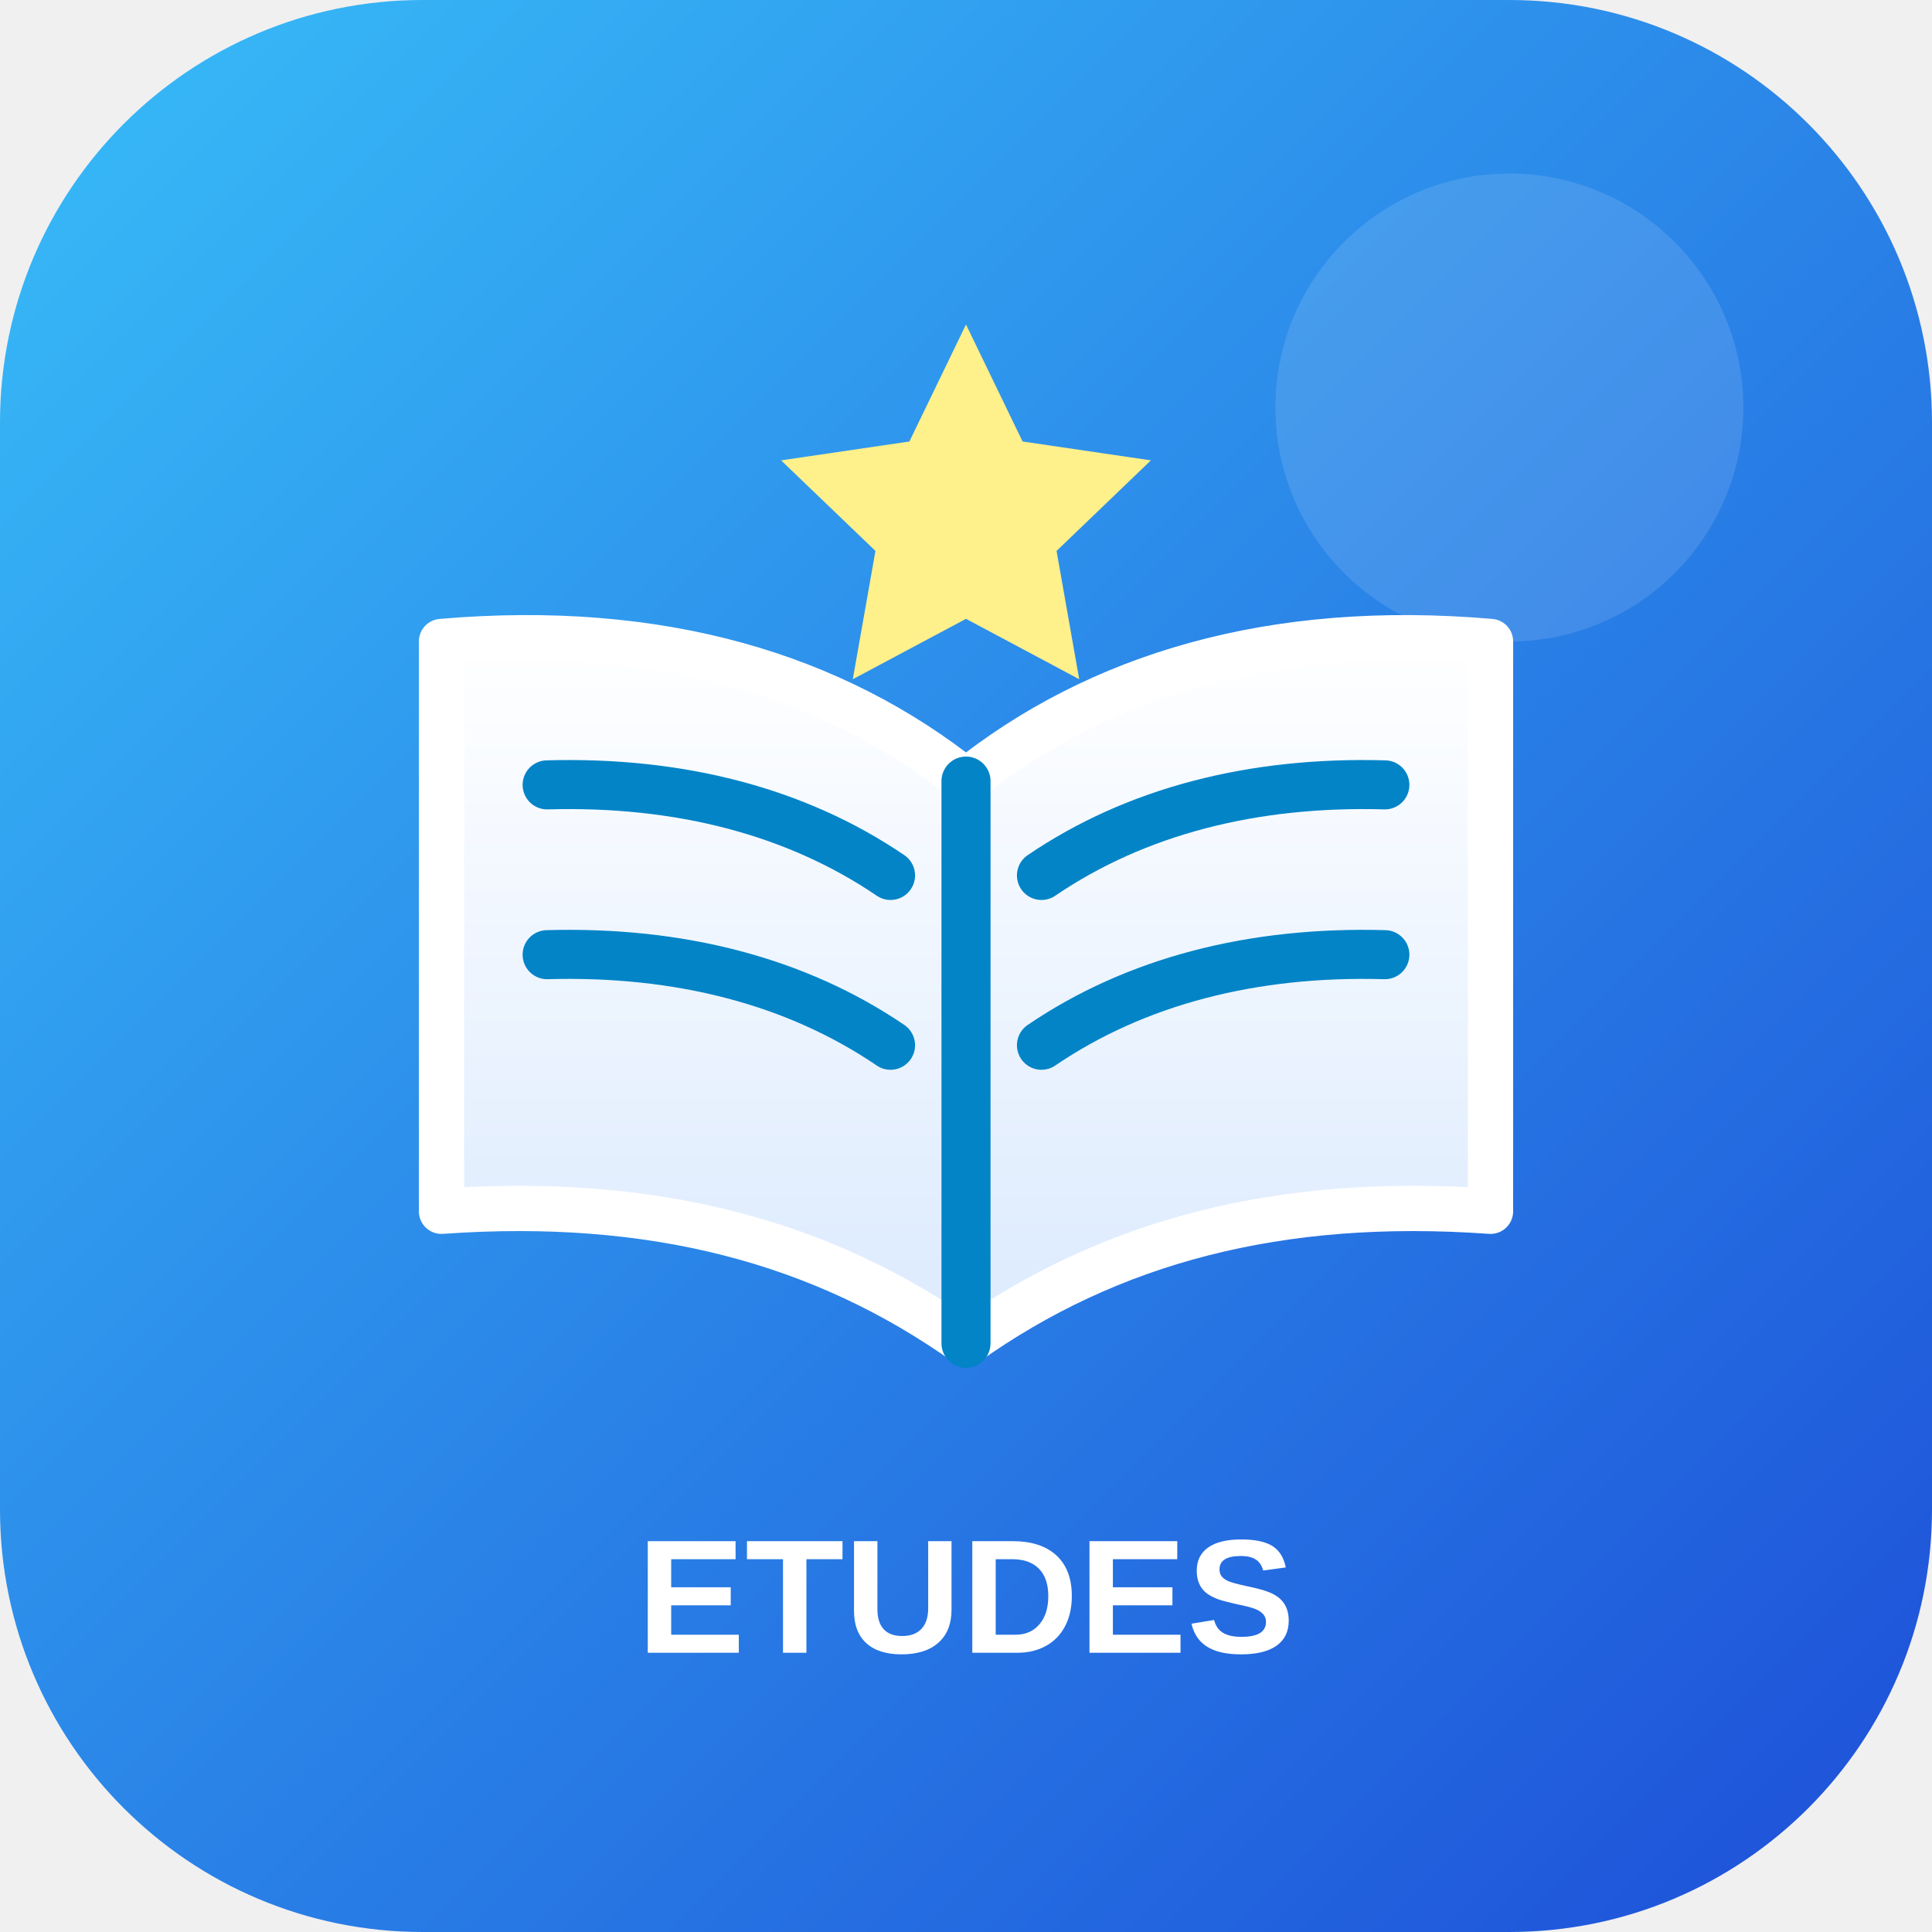
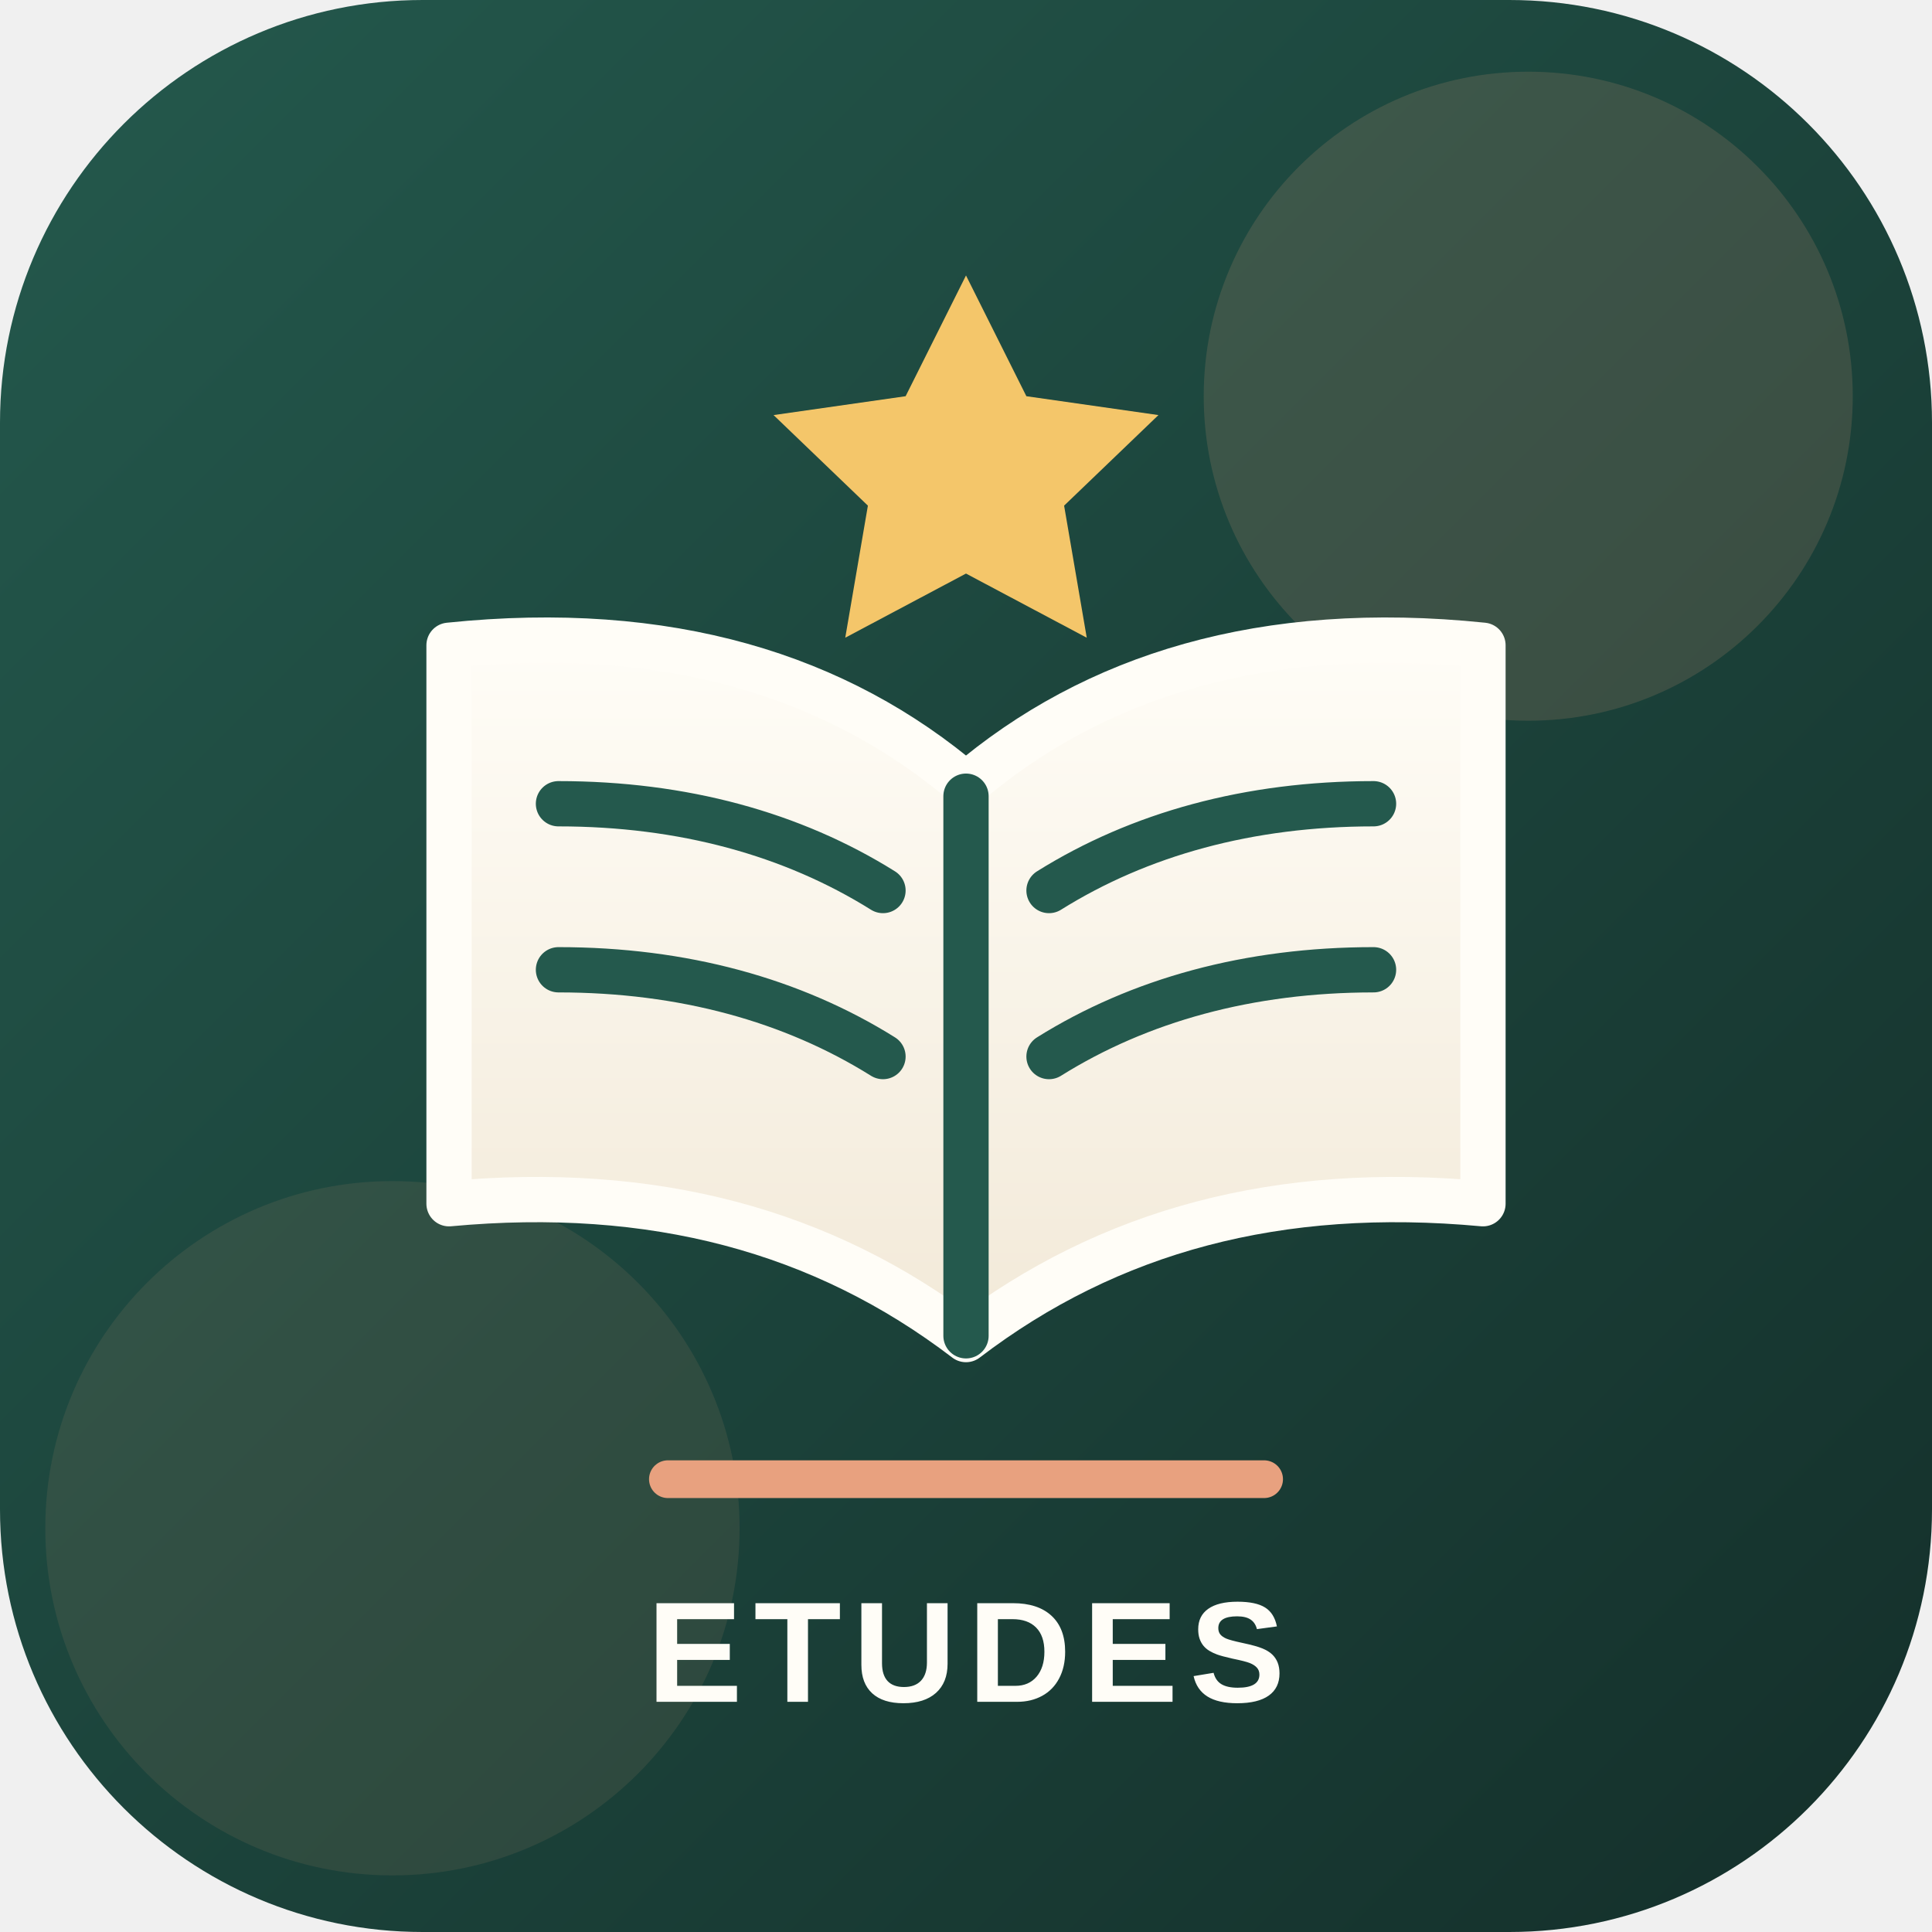
<svg xmlns="http://www.w3.org/2000/svg" viewBox="0 0 512 512">
  <defs>
    <linearGradient id="bg" x1="0" y1="0" x2="1" y2="1">
-       <stop offset="0" stop-color="#38bdf8" />
-       <stop offset="1" stop-color="#1d4ed8" />
+       <stop offset="0" stop-color="#24594d" />
+       <stop offset="1" stop-color="#142f2a" />
    </linearGradient>
-     <linearGradient id="book" x1="0" y1="0" x2="0" y2="1">
-       <stop offset="0" stop-color="#ffffff" />
-       <stop offset="1" stop-color="#dbeafe" />
+     <linearGradient id="page" x1="0" y1="0" x2="0" y2="1">
+       <stop offset="0" stop-color="#fffdf7" />
+       <stop offset="1" stop-color="#f2e9d8" />
    </linearGradient>
  </defs>
  <rect width="512" height="512" rx="112" fill="url(#bg)" />
-   <circle cx="400" cy="108" r="62" fill="#ffffff" opacity=".12" />
-   <path d="M256 356c-38-27-83-39-139-35V170c58-5 104 9 139 37 35-28 81-42 139-37v151c-56-4-101 8-139 35Z" fill="url(#book)" stroke="#ffffff" stroke-width="12" stroke-linejoin="round" />
-   <path d="M256 207v149M145 208c35-1 66 7 91 24M367 208c-35-1-66 7-91 24M145 253c35-1 66 7 91 24M367 253c-35-1-66 7-91 24" fill="none" stroke="#0284c7" stroke-width="13" stroke-linecap="round" />
-   <path d="m256 86 15 31 34 5-25 24 6 34-30-16-30 16 6-34-25-24 34-5Z" fill="#fef08a" />
-   <text x="256" y="438" font-family="Arial,sans-serif" font-size="43" font-weight="800" text-anchor="middle" fill="#ffffff">ETUDES</text>
+   <circle cx="405" cy="105" r="86" fill="#e8a17f" opacity=".16" />
+   <circle cx="104" cy="405" r="92" fill="#e8a17f" opacity=".10" />
+   <path d="M256 355c-38-29-83-41-137-36V171c58-6 103 8 137 37 34-29 79-43 137-37v148c-54-5-99 7-137 36Z" fill="url(#page)" stroke="#fffdf7" stroke-width="12" stroke-linejoin="round" />
+   <path d="M256 211v143M148 213c33 0 62 8 86 23M364 213c-33 0-62 8-86 23M148 257c33 0 62 8 86 23M364 257c-33 0-62 8-86 23" fill="none" stroke="#24594d" stroke-width="12" stroke-linecap="round" />
+   <path d="m256 73 16 32 35 5-25 24 6 35-32-17-32 17 6-35-25-24 35-5Z" fill="#f4c66a" />
+   <path d="M177 392h158" stroke="#e8a17f" stroke-width="10" stroke-linecap="round" />
+   <text x="256" y="451" font-family="Arial,sans-serif" font-size="38" font-weight="800" letter-spacing="3" text-anchor="middle" fill="#fffdf7">ETUDES</text>
</svg>
